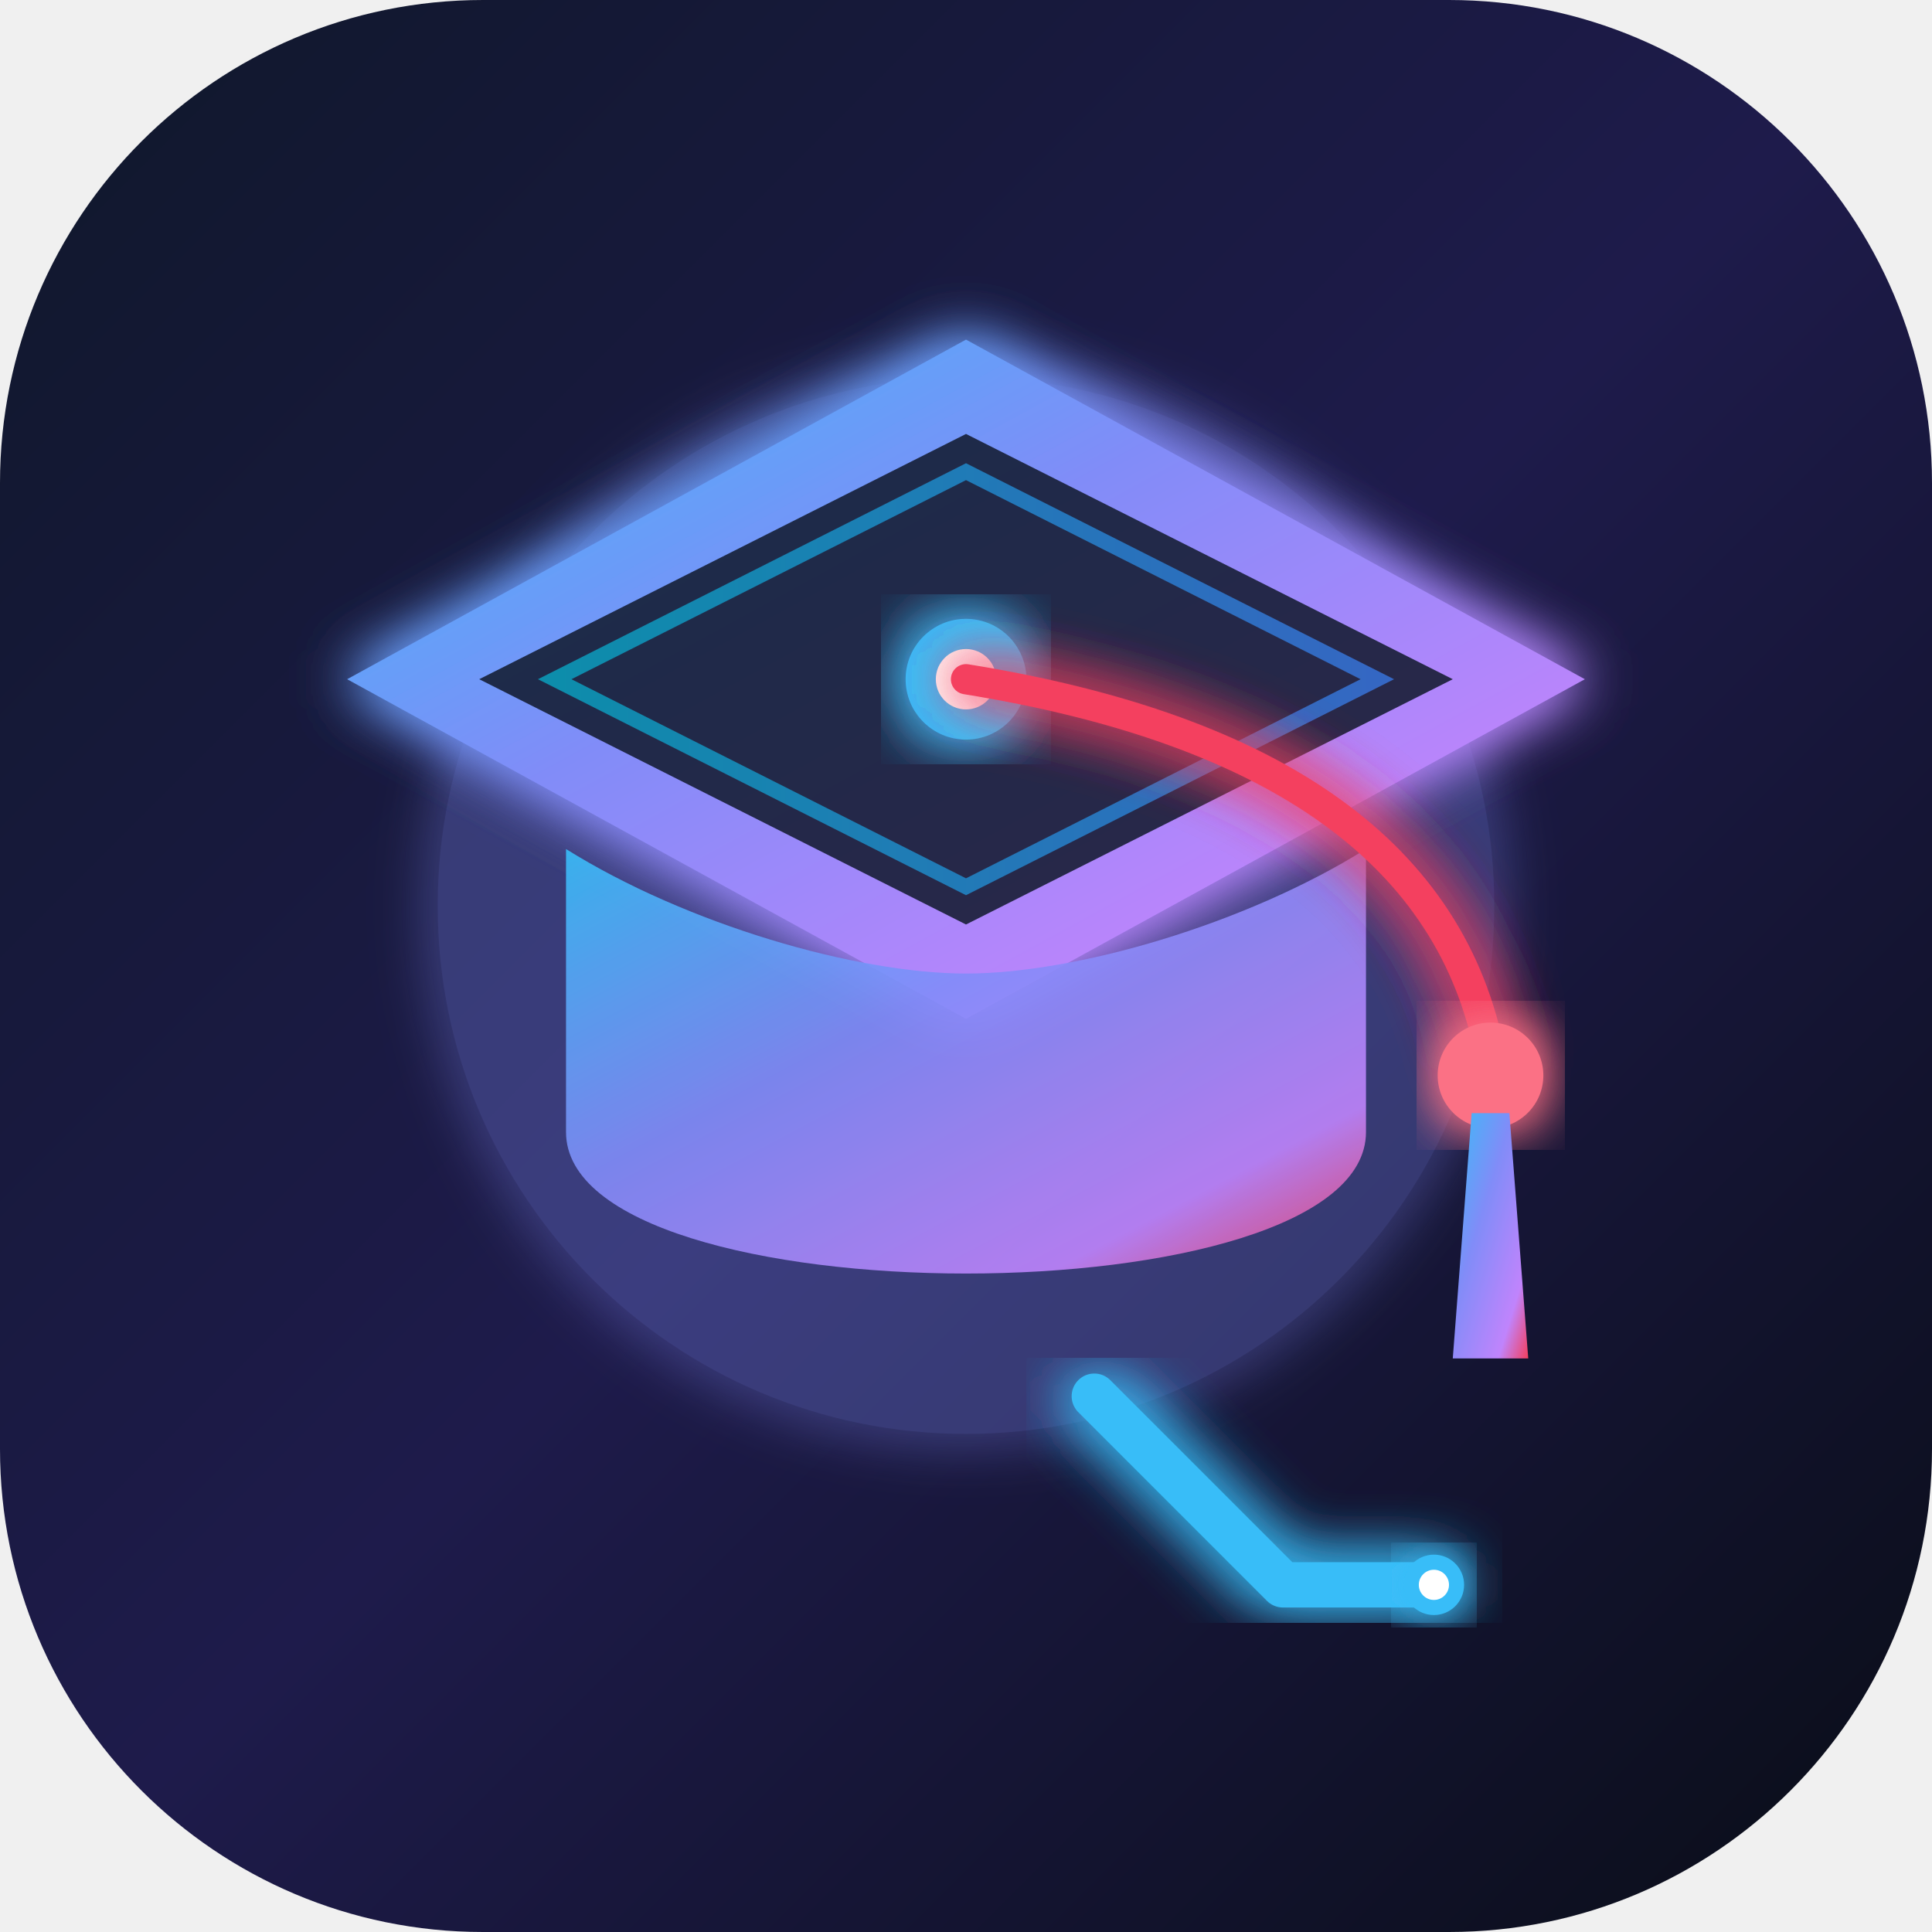
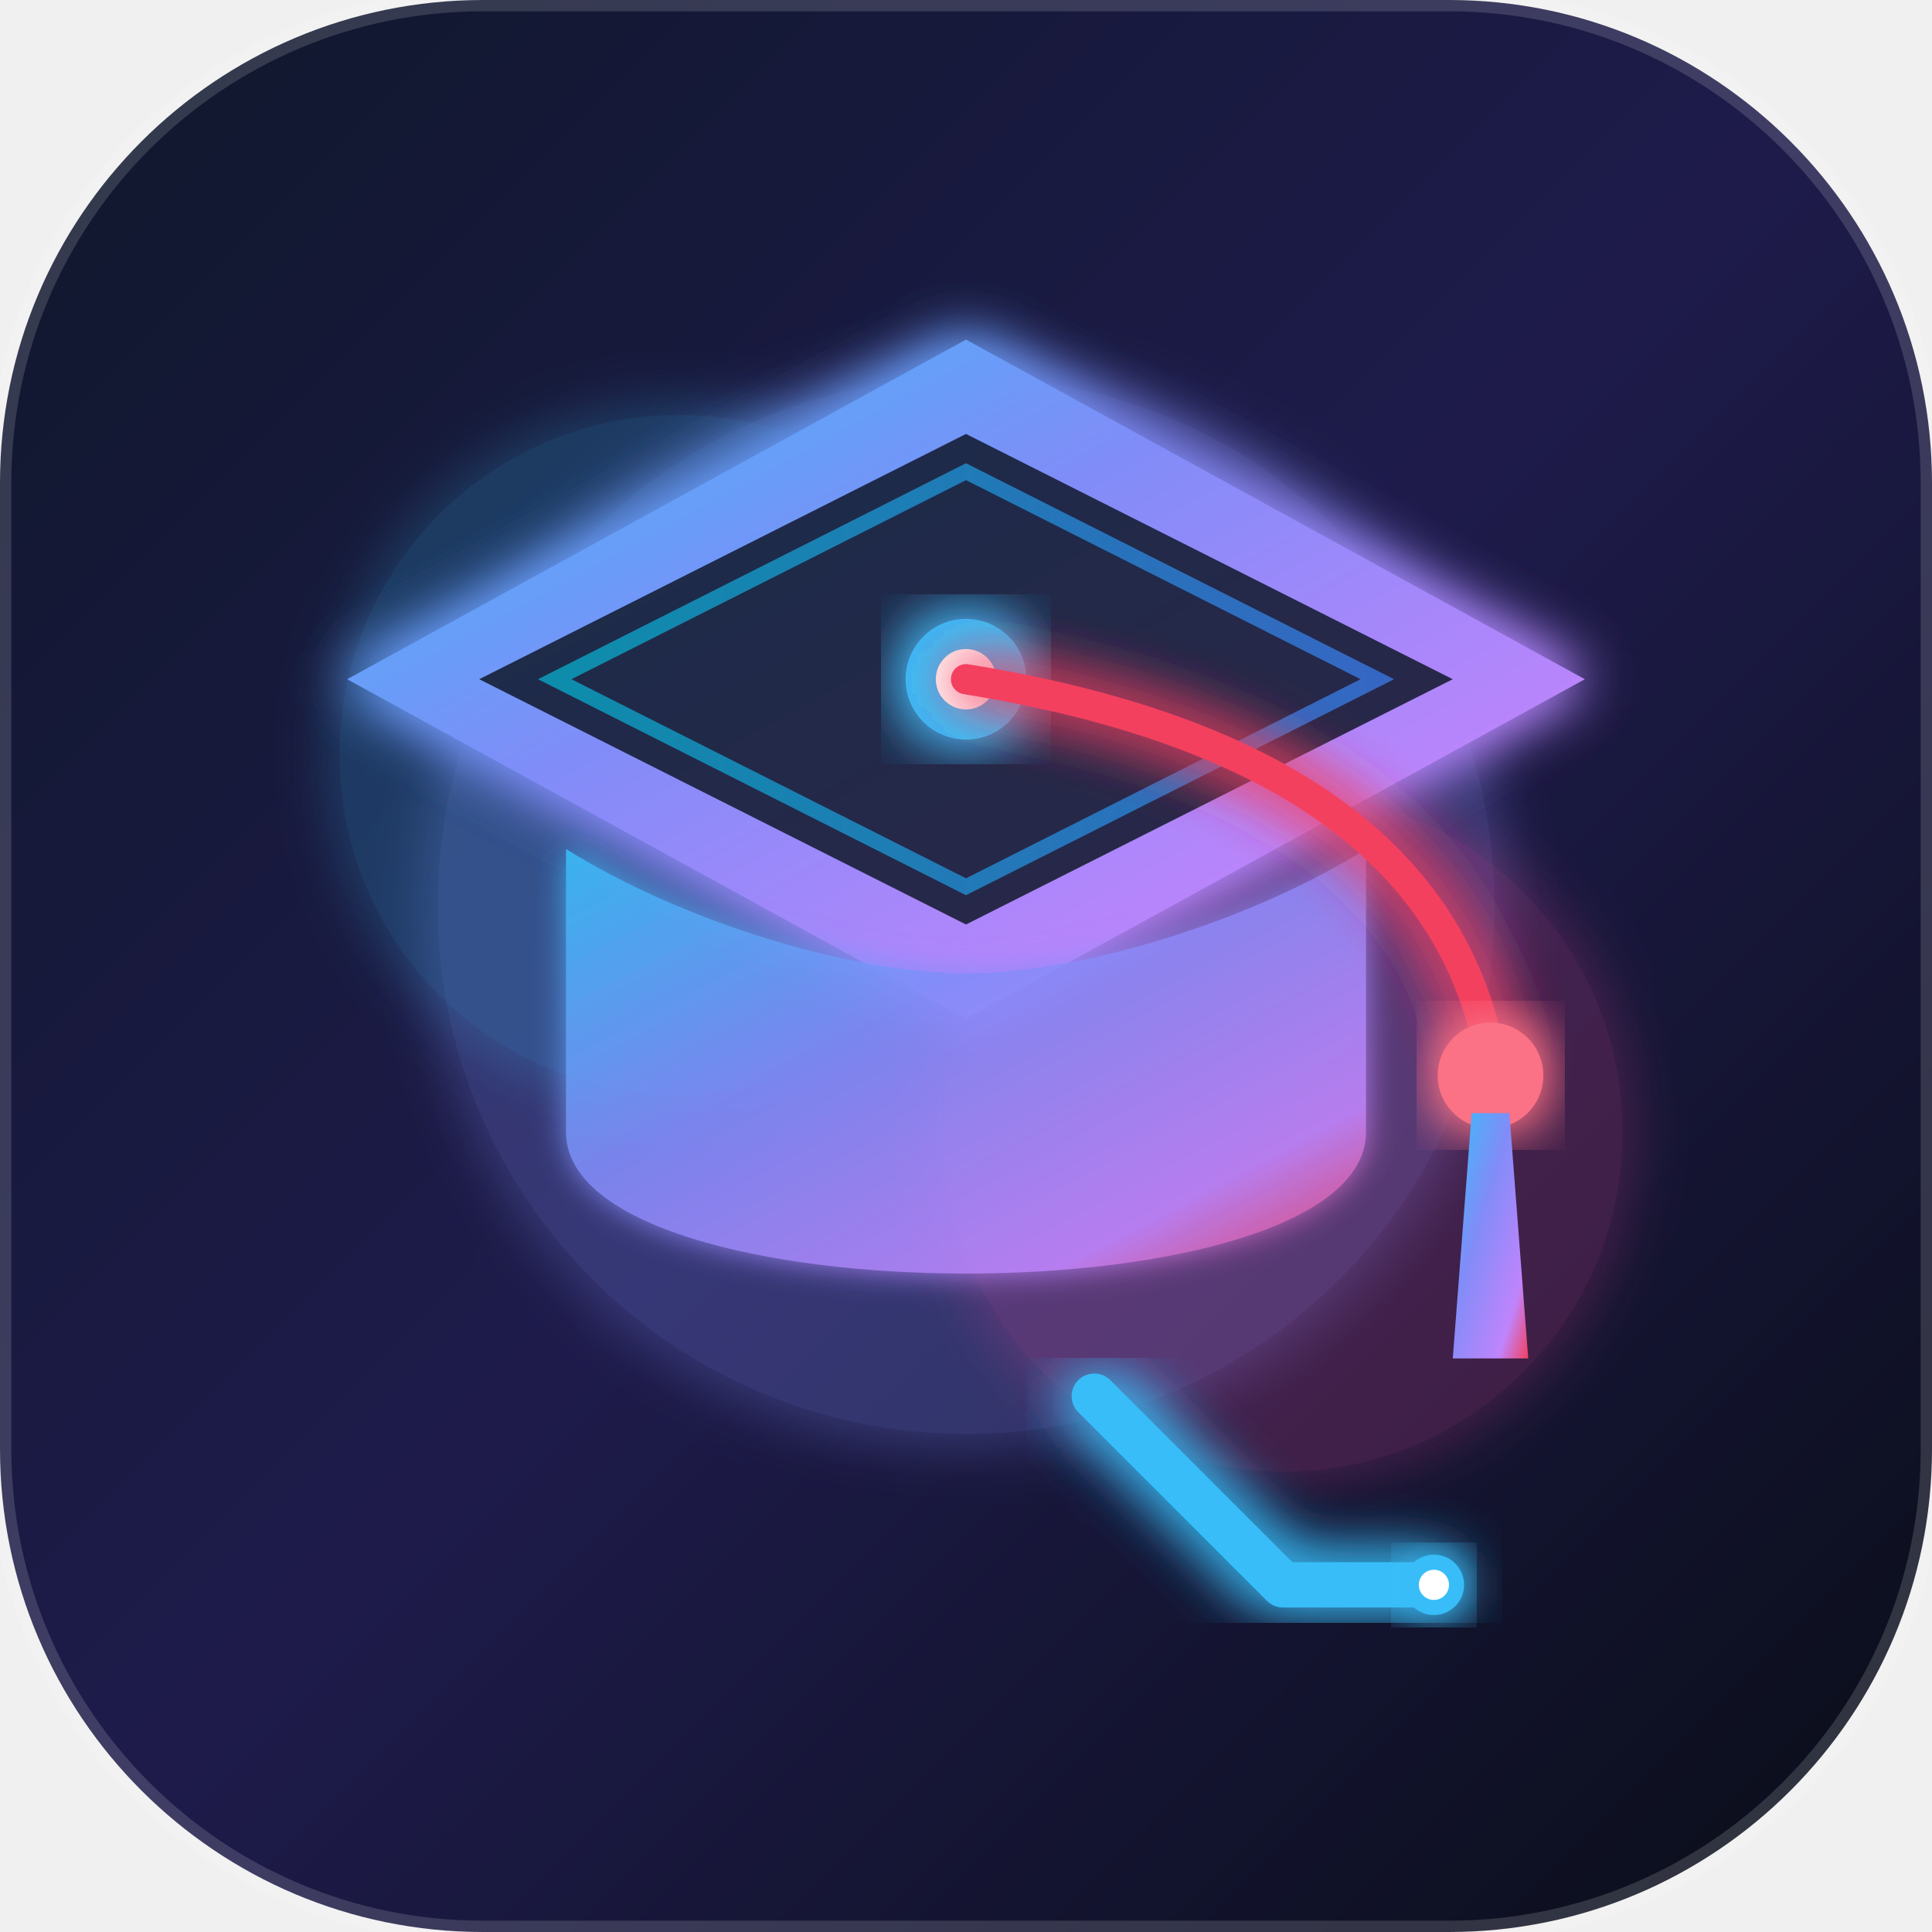
<svg xmlns="http://www.w3.org/2000/svg" viewBox="0 0 512 512" width="100%" height="100%">
  <defs>
    <linearGradient id="bgGrad" x1="0%" y1="0%" x2="100%" y2="100%">
      <stop offset="0%" stop-color="#0f172a" />
      <stop offset="50%" stop-color="#1e1b4b" />
      <stop offset="100%" stop-color="#090d16" />
    </linearGradient>
    <linearGradient id="neonPrimary" x1="0%" y1="0%" x2="100%" y2="100%">
      <stop offset="0%" stop-color="#38bdf8" />
      <stop offset="40%" stop-color="#818cf8" />
      <stop offset="80%" stop-color="#c084fc" />
      <stop offset="100%" stop-color="#f43f5e" />
    </linearGradient>
    <linearGradient id="neonCyan" x1="0%" y1="0%" x2="100%" y2="0%">
      <stop offset="0%" stop-color="#06b6d4" />
      <stop offset="100%" stop-color="#3b82f6" />
    </linearGradient>
    <filter id="glow" x="-20%" y="-20%" width="140%" height="140%">
      <feGaussianBlur stdDeviation="8" result="blur" />
      <feMerge>
        <feMergeNode in="blur" />
        <feMergeNode in="blur" />
        <feMergeNode in="SourceGraphic" />
      </feMerge>
    </filter>
+     <filter id="subtleGlow" x="-20%" y="-20%" width="140%" height="140%">
+       <feGaussianBlur stdDeviation="4" result="blur" />
+       <feMerge>
+         <feMergeNode in="blur" />
+         <feMergeNode in="SourceGraphic" />
+       </feMerge>
+     </filter>
  </defs>
-   <rect width="512" height="512" rx="128" fill="url(#bgGrad)" />
-   <circle cx="256" cy="240" r="140" fill="#818cf8" opacity="0.3" filter="url(#glow)" />
+   <rect width="512" height="512" rx="128" fill="url(#bgGrad)" stroke="rgba(255,255,255,0.15)" stroke-width="6" />
+   <circle cx="256" cy="240" r="140" fill="#818cf8" opacity="0.25" filter="url(#glow)" />
+   <circle cx="340" cy="300" r="90" fill="#ec4899" opacity="0.2" filter="url(#glow)" />
+   <circle cx="180" cy="200" r="90" fill="#38bdf8" opacity="0.2" filter="url(#glow)" />
  <polygon points="256,90 420,180 256,270 92,180" fill="url(#neonPrimary)" filter="url(#glow)" />
  <polygon points="256,115 385,180 256,245 127,180" fill="#0f172a" opacity="0.85" />
  <polygon points="256,125 365,180 256,235 147,180" fill="none" stroke="url(#neonCyan)" stroke-width="4" opacity="0.7" />
  <circle cx="256" cy="180" r="16" fill="#38bdf8" filter="url(#glow)" />
  <circle cx="256" cy="180" r="8" fill="#ffffff" />
-   <path d="M 150,225 L 150,300 C 150,350 362,350 362,300 L 362,225 C 330,245 285,258 256,258 C 227,258 182,245 150,225 Z" fill="url(#neonPrimary)" opacity="0.9" />
+   <path d="M 150,225 L 150,300 C 150,350 362,350 362,300 L 362,225 C 330,245 285,258 256,258 C 227,258 182,245 150,225 Z" fill="url(#neonPrimary)" opacity="0.9" filter="url(#subtleGlow)" />
  <path d="M 256,180 Q 380,200 395,280" fill="none" stroke="#f43f5e" stroke-width="8" stroke-linecap="round" filter="url(#glow)" />
  <circle cx="395" cy="285" r="14" fill="#fb7185" filter="url(#glow)" />
  <path d="M 390,295 L 385,360 L 405,360 L 400,295 Z" fill="url(#neonPrimary)" />
  <path d="M 290,370 L 340,420 M 340,420 L 380,420" fill="none" stroke="#38bdf8" stroke-width="12" stroke-linecap="round" stroke-linejoin="round" filter="url(#glow)" />
  <circle cx="380" cy="420" r="8" fill="#38bdf8" filter="url(#glow)" />
  <circle cx="380" cy="420" r="4" fill="#ffffff" />
</svg>
